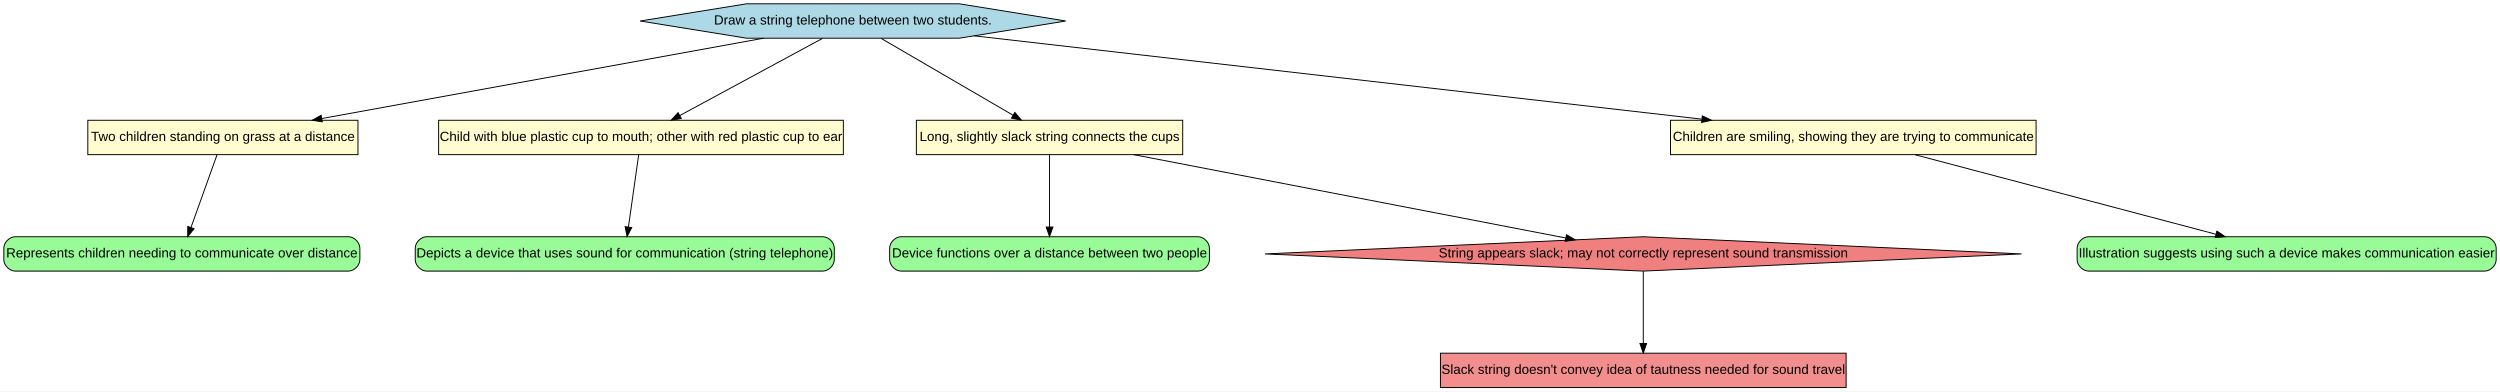
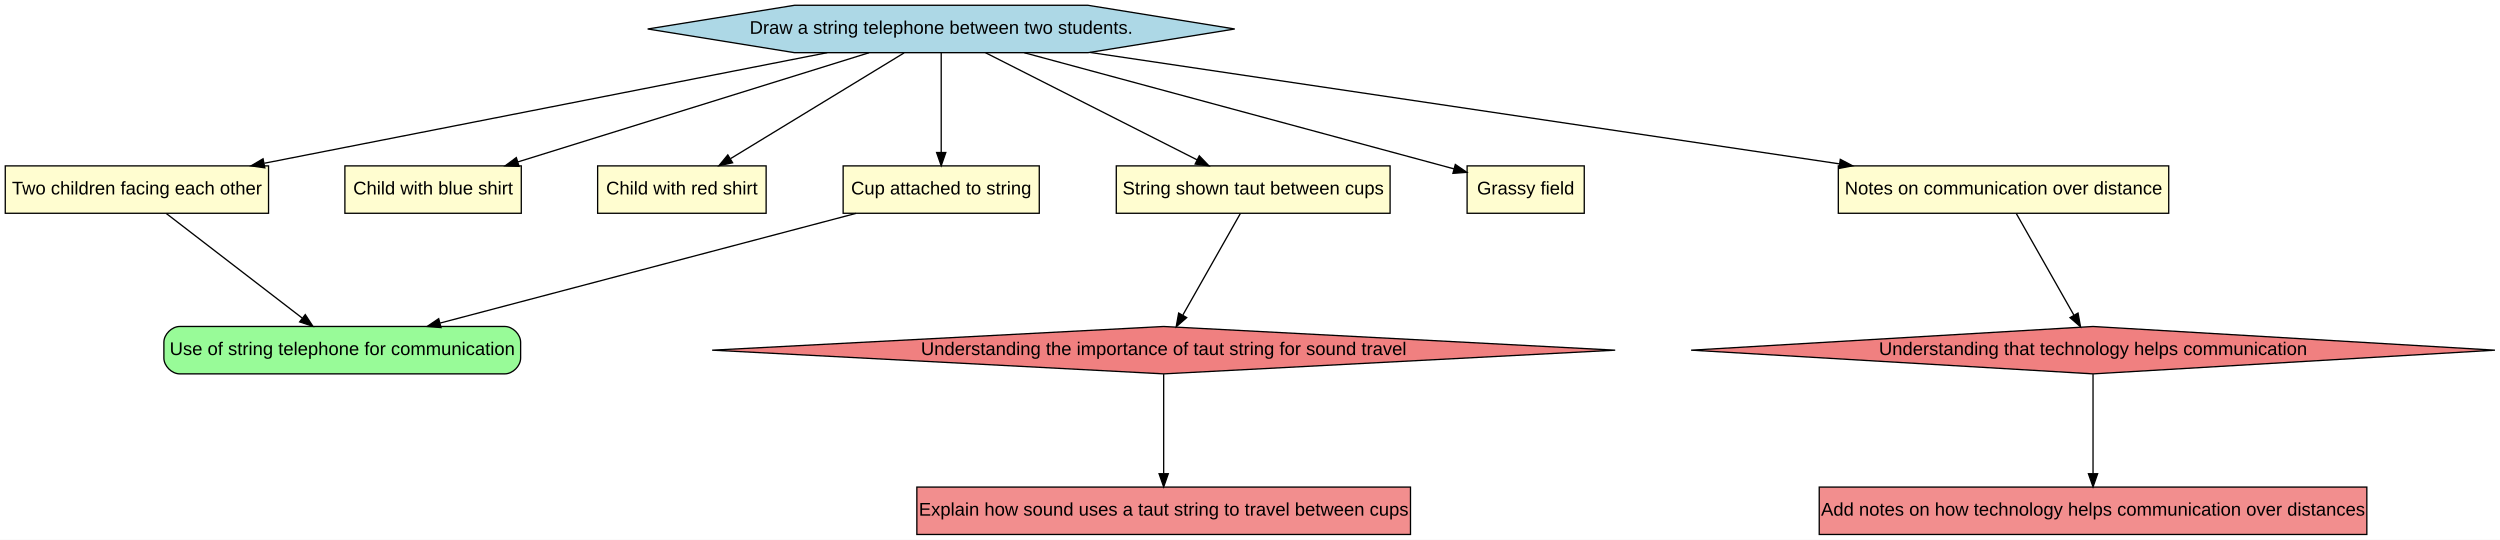
- <svg xmlns="http://www.w3.org/2000/svg" width="2619pt" height="410pt" viewBox="0.00 0.00 2619.00 410.00">
+ <svg xmlns="http://www.w3.org/2000/svg" width="1899pt" height="410pt" viewBox="0.00 0.00 1899.16 410.00">
  <g id="graph0" class="graph" transform="scale(1 1) rotate(0) translate(4 406)">
-     <polygon fill="white" stroke="transparent" points="-4,4 -4,-406 2615,-406 2615,4 -4,4" />
+     <polygon fill="white" stroke="transparent" points="-4,4 -4,-406 1895.16,-406 1895.16,4 -4,4" />
    <g id="node1" class="node">
-       <polygon fill="lightblue" stroke="black" points="1112.5,-384 1001,-402 778,-402 666.5,-384 778,-366 1001,-366 1112.5,-384" />
-       <text text-anchor="middle" x="889.5" y="-380.3" font-family="Arial" font-size="14.00">Draw a string telephone between two students.</text>
+       <polygon fill="lightblue" stroke="black" points="934,-384 822.5,-402 599.5,-402 488,-384 599.5,-366 822.5,-366 934,-384" />
+       <text text-anchor="middle" x="711" y="-380.3" font-family="Arial" font-size="14.00">Draw a string telephone between two students.</text>
    </g>
    <g id="node2" class="node">
-       <polygon fill="#fffdd0" stroke="black" points="371,-280 88,-280 88,-244 371,-244 371,-280" />
-       <text text-anchor="middle" x="229.5" y="-258.3" font-family="Arial" font-size="14.00">Two children standing on grass at a distance</text>
+       <polygon fill="#fffdd0" stroke="black" points="200,-280 0,-280 0,-244 200,-244 200,-280" />
+       <text text-anchor="middle" x="100" y="-258.3" font-family="Arial" font-size="14.00">Two children facing each other</text>
    </g>
    <g id="edge1" class="edge">
-       <path fill="none" stroke="black" d="M795.99,-366C673.77,-343.78 460.37,-304.98 333.28,-281.87" />
-       <polygon fill="black" stroke="black" points="333.61,-278.37 323.15,-280.03 332.36,-285.26 333.61,-278.37" />
+       <path fill="none" stroke="black" d="M624.43,-366C511.51,-343.82 314.52,-305.13 196.78,-282.01" />
+       <polygon fill="black" stroke="black" points="197.18,-278.52 186.69,-280.03 195.83,-285.39 197.18,-278.52" />
    </g>
    <g id="node3" class="node">
-       <polygon fill="#fffdd0" stroke="black" points="879.5,-280 455.5,-280 455.5,-244 879.5,-244 879.5,-280" />
-       <text text-anchor="middle" x="667.5" y="-258.3" font-family="Arial" font-size="14.00">Child with blue plastic cup to mouth; other with red plastic cup to ear</text>
+       <polygon fill="#fffdd0" stroke="black" points="392,-280 258,-280 258,-244 392,-244 392,-280" />
+       <text text-anchor="middle" x="325" y="-258.3" font-family="Arial" font-size="14.00">Child with blue shirt</text>
    </g>
    <g id="edge2" class="edge">
-       <path fill="none" stroke="black" d="M857.69,-365.81C818.29,-344.51 751.12,-308.2 708.05,-284.92" />
-       <polygon fill="black" stroke="black" points="709.71,-281.84 699.25,-280.16 706.38,-288 709.71,-281.84" />
+       <path fill="none" stroke="black" d="M656.11,-365.93C585.79,-344.07 464.11,-306.25 389.47,-283.04" />
+       <polygon fill="black" stroke="black" points="390.3,-279.63 379.71,-280.01 388.22,-286.32 390.3,-279.63" />
    </g>
    <g id="node4" class="node">
-       <polygon fill="#fffdd0" stroke="black" points="1235,-280 956,-280 956,-244 1235,-244 1235,-280" />
-       <text text-anchor="middle" x="1095.5" y="-258.3" font-family="Arial" font-size="14.00">Long, slightly slack string connects the cups</text>
+       <polygon fill="#fffdd0" stroke="black" points="578,-280 450,-280 450,-244 578,-244 578,-280" />
+       <text text-anchor="middle" x="514" y="-258.3" font-family="Arial" font-size="14.00">Child with red shirt</text>
    </g>
    <g id="edge3" class="edge">
-       <path fill="none" stroke="black" d="M919.01,-365.81C955.42,-344.6 1017.4,-308.5 1057.4,-285.21" />
-       <polygon fill="black" stroke="black" points="1059.15,-288.24 1066,-280.16 1055.6,-282.21 1059.15,-288.24" />
+       <path fill="none" stroke="black" d="M682.77,-365.81C648.1,-344.69 589.2,-308.81 550.95,-285.51" />
+       <polygon fill="black" stroke="black" points="552.53,-282.37 542.17,-280.16 548.89,-288.35 552.53,-282.37" />
    </g>
    <g id="node5" class="node">
-       <polygon fill="#fffdd0" stroke="black" points="2129,-280 1746,-280 1746,-244 2129,-244 2129,-280" />
-       <text text-anchor="middle" x="1937.5" y="-258.3" font-family="Arial" font-size="14.00">Children are smiling, showing they are trying to communicate</text>
+       <polygon fill="#fffdd0" stroke="black" points="785.5,-280 636.5,-280 636.5,-244 785.5,-244 785.5,-280" />
+       <text text-anchor="middle" x="711" y="-258.3" font-family="Arial" font-size="14.00">Cup attached to string</text>
    </g>
    <g id="edge4" class="edge">
-       <path fill="none" stroke="black" d="M1016.4,-368.47C1207.8,-346.55 1570.1,-305.07 1778.7,-281.18" />
-       <polygon fill="black" stroke="black" points="1779.36,-284.63 1788.9,-280.02 1778.57,-277.67 1779.36,-284.63" />
+       <path fill="none" stroke="black" d="M711,-365.81C711,-346.11 711,-313.58 711,-290.39" />
+       <polygon fill="black" stroke="black" points="714.5,-290.16 711,-280.16 707.5,-290.16 714.5,-290.16" />
    </g>
    <g id="node6" class="node">
-       <path fill="palegreen" stroke="black" d="M361,-158C361,-158 12,-158 12,-158 6,-158 0,-152 0,-146 0,-146 0,-134 0,-134 0,-128 6,-122 12,-122 12,-122 361,-122 361,-122 367,-122 373,-128 373,-134 373,-134 373,-146 373,-146 373,-152 367,-158 361,-158" />
-       <text text-anchor="middle" x="186.5" y="-136.3" font-family="Arial" font-size="14.00">Represents children needing to communicate over distance</text>
+       <polygon fill="#fffdd0" stroke="black" points="1052,-280 844,-280 844,-244 1052,-244 1052,-280" />
+       <text text-anchor="middle" x="948" y="-258.3" font-family="Arial" font-size="14.00">String shown taut between cups</text>
    </g>
    <g id="edge5" class="edge">
-       <path fill="none" stroke="black" d="M223.34,-243.81C216.22,-223.94 204.41,-190.99 196.09,-167.76" />
-       <polygon fill="black" stroke="black" points="199.32,-166.39 192.65,-158.16 192.73,-168.75 199.32,-166.39" />
+       <path fill="none" stroke="black" d="M744.7,-365.93C786.91,-344.57 859.25,-307.94 905.29,-284.63" />
+       <polygon fill="black" stroke="black" points="907.07,-287.65 914.41,-280.01 903.91,-281.41 907.07,-287.65" />
    </g>
    <g id="node7" class="node">
-       <path fill="palegreen" stroke="black" d="M858,-158C858,-158 443,-158 443,-158 437,-158 431,-152 431,-146 431,-146 431,-134 431,-134 431,-128 437,-122 443,-122 443,-122 858,-122 858,-122 864,-122 870,-128 870,-134 870,-134 870,-146 870,-146 870,-152 864,-158 858,-158" />
-       <text text-anchor="middle" x="650.5" y="-136.3" font-family="Arial" font-size="14.00">Depicts a device that uses sound for communication (string telephone)</text>
+       <polygon fill="#fffdd0" stroke="black" points="1199.5,-280 1110.5,-280 1110.5,-244 1199.5,-244 1199.5,-280" />
+       <text text-anchor="middle" x="1155" y="-258.3" font-family="Arial" font-size="14.00">Grassy field</text>
    </g>
    <g id="edge6" class="edge">
-       <path fill="none" stroke="black" d="M665.06,-243.81C662.26,-224.02 657.62,-191.29 654.34,-168.08" />
-       <polygon fill="black" stroke="black" points="657.8,-167.57 652.93,-158.16 650.87,-168.55 657.8,-167.57" />
+       <path fill="none" stroke="black" d="M774.14,-365.93C861.57,-342.31 1018,-300.02 1100.6,-277.71" />
+       <polygon fill="black" stroke="black" points="1101.56,-281.08 1110.3,-275.09 1099.73,-274.32 1101.56,-281.08" />
    </g>
    <g id="node8" class="node">
-       <path fill="palegreen" stroke="black" d="M1251,-158C1251,-158 940,-158 940,-158 934,-158 928,-152 928,-146 928,-146 928,-134 928,-134 928,-128 934,-122 940,-122 940,-122 1251,-122 1251,-122 1257,-122 1263,-128 1263,-134 1263,-134 1263,-146 1263,-146 1263,-152 1257,-158 1251,-158" />
-       <text text-anchor="middle" x="1095.5" y="-136.3" font-family="Arial" font-size="14.00">Device functions over a distance between two people</text>
+       <polygon fill="#fffdd0" stroke="black" points="1643.5,-280 1392.5,-280 1392.5,-244 1643.5,-244 1643.5,-280" />
+       <text text-anchor="middle" x="1518" y="-258.3" font-family="Arial" font-size="14.00">Notes on communication over distance</text>
    </g>
    <g id="edge7" class="edge">
-       <path fill="none" stroke="black" d="M1095.5,-243.81C1095.5,-224.11 1095.5,-191.58 1095.5,-168.39" />
-       <polygon fill="black" stroke="black" points="1099,-168.16 1095.5,-158.16 1092,-168.16 1099,-168.16" />
+       <path fill="none" stroke="black" d="M824.06,-366.19C974,-343.89 1237.8,-304.67 1393.3,-281.54" />
+       <polygon fill="black" stroke="black" points="1394.02,-284.97 1403.4,-280.04 1392.99,-278.05 1394.02,-284.97" />
    </g>
    <g id="node9" class="node">
-       <polygon fill="lightcoral" stroke="black" points="1717.5,-158 1321.19,-140 1717.5,-122 2113.81,-140 1717.5,-158" />
-       <text text-anchor="middle" x="1717.5" y="-136.3" font-family="Arial" font-size="14.00">String appears slack; may not correctly represent sound transmission</text>
+       <path fill="palegreen" stroke="black" d="M379.5,-158C379.5,-158 132.5,-158 132.5,-158 126.5,-158 120.5,-152 120.5,-146 120.5,-146 120.5,-134 120.5,-134 120.5,-128 126.5,-122 132.5,-122 132.5,-122 379.5,-122 379.5,-122 385.5,-122 391.5,-128 391.5,-134 391.5,-134 391.5,-146 391.5,-146 391.5,-152 385.5,-158 379.5,-158" />
+       <text text-anchor="middle" x="256" y="-136.3" font-family="Arial" font-size="14.00">Use of string telephone for communication</text>
    </g>
    <g id="edge8" class="edge">
-       <path fill="none" stroke="black" d="M1183.6,-244C1304.3,-220.72 1519.2,-179.26 1636.2,-156.69" />
-       <polygon fill="black" stroke="black" points="1637.04,-160.09 1646.2,-154.76 1635.72,-153.22 1637.04,-160.09" />
+       <path fill="none" stroke="black" d="M122.35,-243.81C149.46,-222.96 195.28,-187.71 225.58,-164.4" />
+       <polygon fill="black" stroke="black" points="227.9,-167.03 233.69,-158.16 223.63,-161.48 227.9,-167.03" />
+     </g>
+     <g id="edge9" class="edge">
+       <path fill="none" stroke="black" d="M646.29,-243.93C562.9,-221.94 418.22,-183.78 330.38,-160.62" />
+       <polygon fill="black" stroke="black" points="331.04,-157.17 320.48,-158.01 329.26,-163.94 331.04,-157.17" />
    </g>
    <g id="node10" class="node">
-       <path fill="palegreen" stroke="black" d="M2599,-158C2599,-158 2184,-158 2184,-158 2178,-158 2172,-152 2172,-146 2172,-146 2172,-134 2172,-134 2172,-128 2178,-122 2184,-122 2184,-122 2599,-122 2599,-122 2605,-122 2611,-128 2611,-134 2611,-134 2611,-146 2611,-146 2611,-152 2605,-158 2599,-158" />
-       <text text-anchor="middle" x="2391.5" y="-136.3" font-family="Arial" font-size="14.00">Illustration suggests using such a device makes communication easier</text>
+       <polygon fill="lightcoral" stroke="black" points="880,-158 537,-140 880,-122 1223,-140 880,-158" />
+       <text text-anchor="middle" x="880" y="-136.3" font-family="Arial" font-size="14.00">Understanding the importance of taut string for sound travel</text>
    </g>
-     <g id="edge9" class="edge">
-       <path fill="none" stroke="black" d="M2002.1,-243.93C2085.3,-221.94 2229.6,-183.78 2317.3,-160.62" />
-       <polygon fill="black" stroke="black" points="2318.42,-163.94 2327.2,-158.01 2316.64,-157.17 2318.42,-163.94" />
+     <g id="edge10" class="edge">
+       <path fill="none" stroke="black" d="M938.26,-243.81C926.83,-223.64 907.78,-190.02 894.59,-166.74" />
+       <polygon fill="black" stroke="black" points="897.48,-164.75 889.51,-157.77 891.39,-168.2 897.48,-164.75" />
    </g>
    <g id="node11" class="node">
-       <polygon fill="#f28e8e" stroke="black" points="1930,-36 1505,-36 1505,0 1930,0 1930,-36" />
-       <text text-anchor="middle" x="1717.5" y="-14.3" font-family="Arial" font-size="14.00">Slack string doesn't convey idea of tautness needed for sound travel</text>
+       <polygon fill="lightcoral" stroke="black" points="1586,-158 1280.68,-140 1586,-122 1891.32,-140 1586,-158" />
+       <text text-anchor="middle" x="1586" y="-136.3" font-family="Arial" font-size="14.00">Understanding that technology helps communication</text>
    </g>
-     <g id="edge10" class="edge">
-       <path fill="none" stroke="black" d="M1717.5,-121.81C1717.5,-102.11 1717.5,-69.58 1717.5,-46.39" />
-       <polygon fill="black" stroke="black" points="1721,-46.16 1717.5,-36.16 1714,-46.16 1721,-46.16" />
+     <g id="edge11" class="edge">
+       <path fill="none" stroke="black" d="M1527.7,-243.81C1539.2,-223.64 1558.2,-190.02 1571.4,-166.74" />
+       <polygon fill="black" stroke="black" points="1574.6,-168.19 1576.5,-157.77 1568.51,-164.73 1574.6,-168.19" />
+     </g>
+     <g id="node12" class="node">
+       <polygon fill="#f28e8e" stroke="black" points="1067.5,-36 692.5,-36 692.5,0 1067.5,0 1067.5,-36" />
+       <text text-anchor="middle" x="880" y="-14.3" font-family="Arial" font-size="14.00">Explain how sound uses a taut string to travel between cups</text>
+     </g>
+     <g id="edge12" class="edge">
+       <path fill="none" stroke="black" d="M880,-121.81C880,-102.11 880,-69.58 880,-46.39" />
+       <polygon fill="black" stroke="black" points="883.5,-46.16 880,-36.16 876.5,-46.16 883.5,-46.16" />
+     </g>
+     <g id="node13" class="node">
+       <polygon fill="#f28e8e" stroke="black" points="1794,-36 1378,-36 1378,0 1794,0 1794,-36" />
+       <text text-anchor="middle" x="1586" y="-14.3" font-family="Arial" font-size="14.00">Add notes on how technology helps communication over distances</text>
+     </g>
+     <g id="edge13" class="edge">
+       <path fill="none" stroke="black" d="M1586,-121.81C1586,-102.11 1586,-69.58 1586,-46.39" />
+       <polygon fill="black" stroke="black" points="1589.5,-46.16 1586,-36.16 1582.5,-46.16 1589.5,-46.16" />
    </g>
  </g>
</svg>
